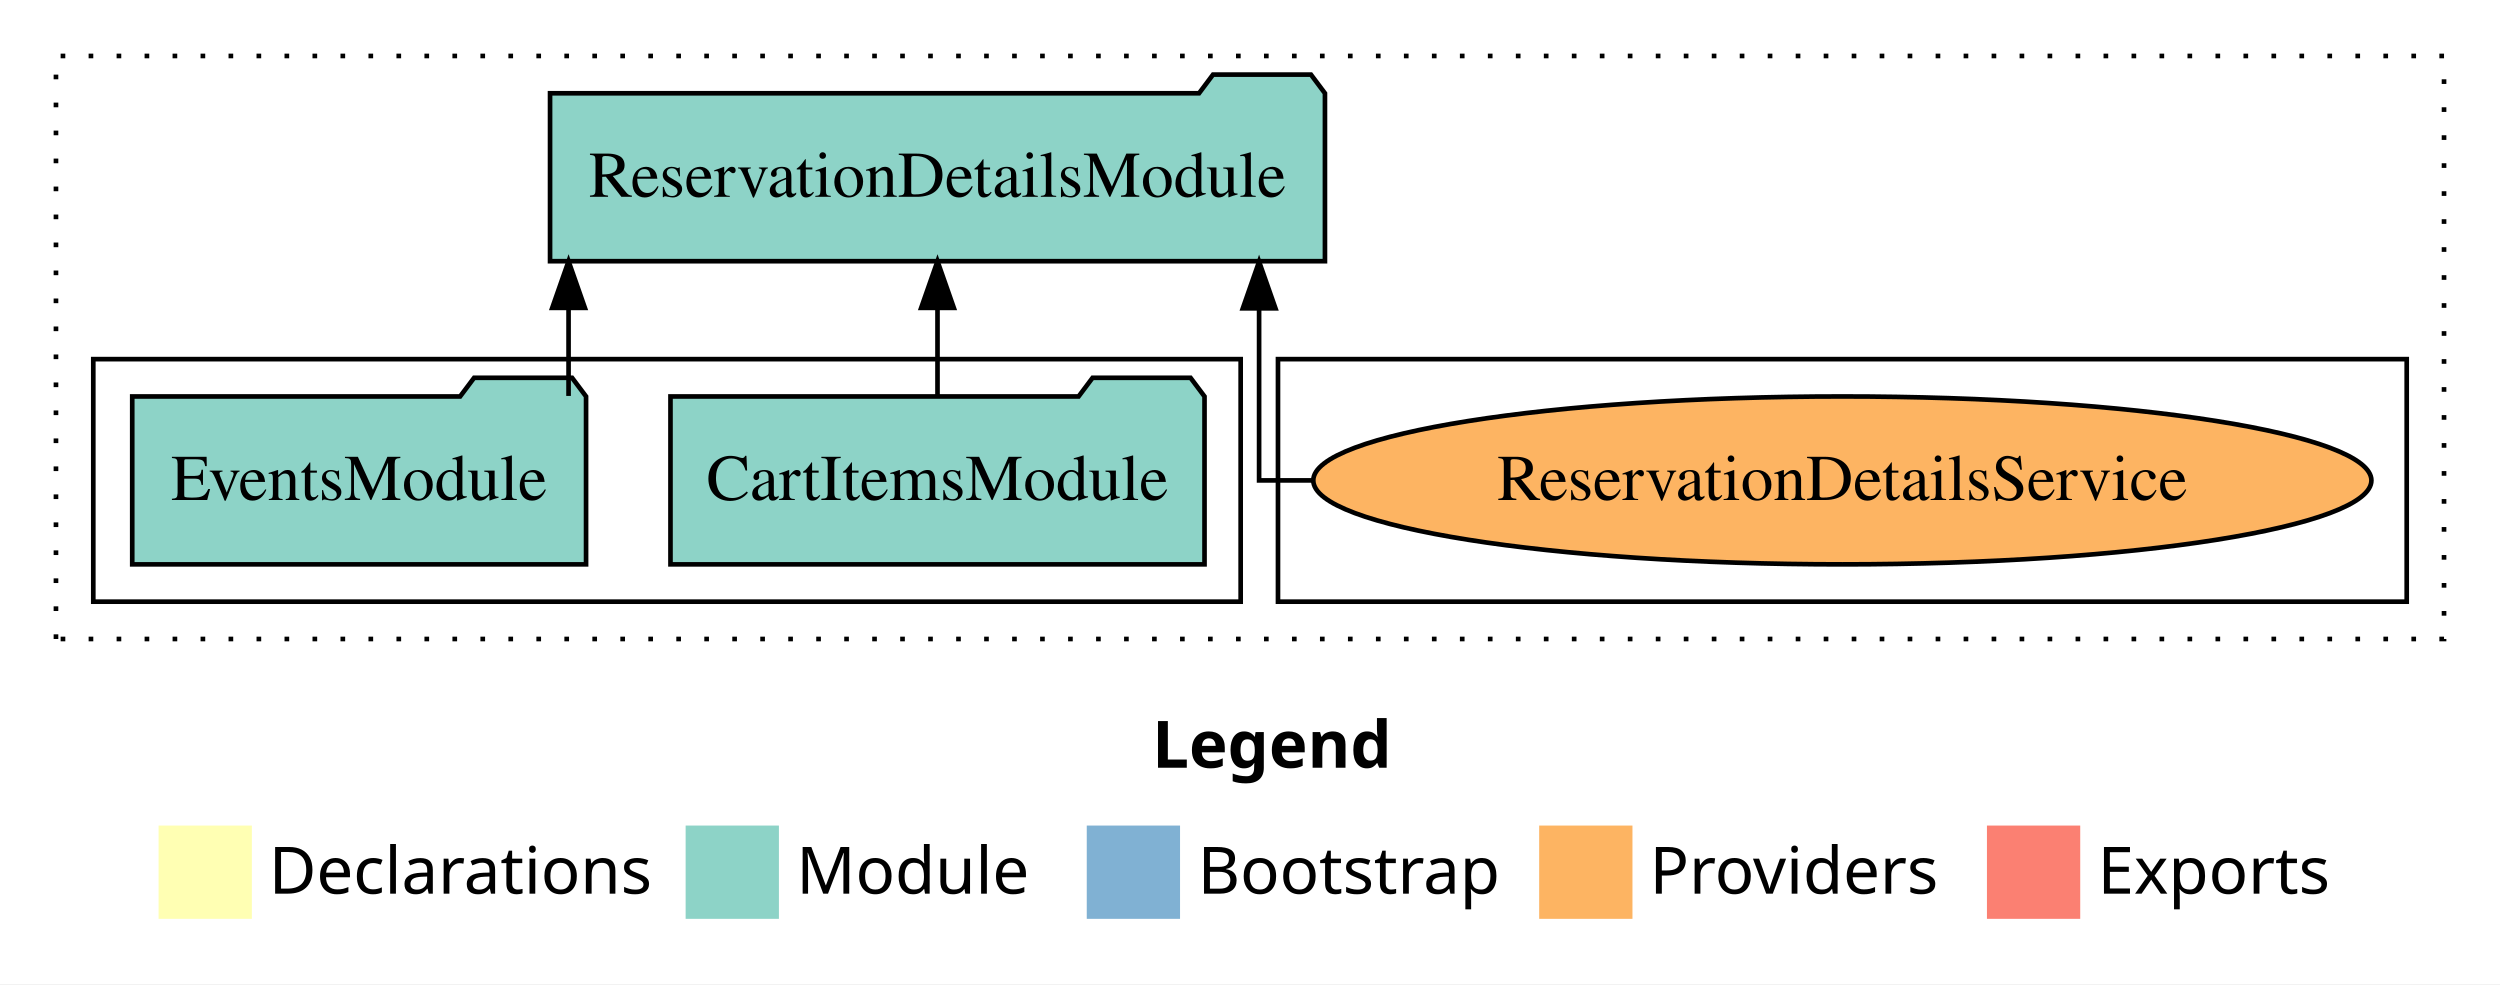
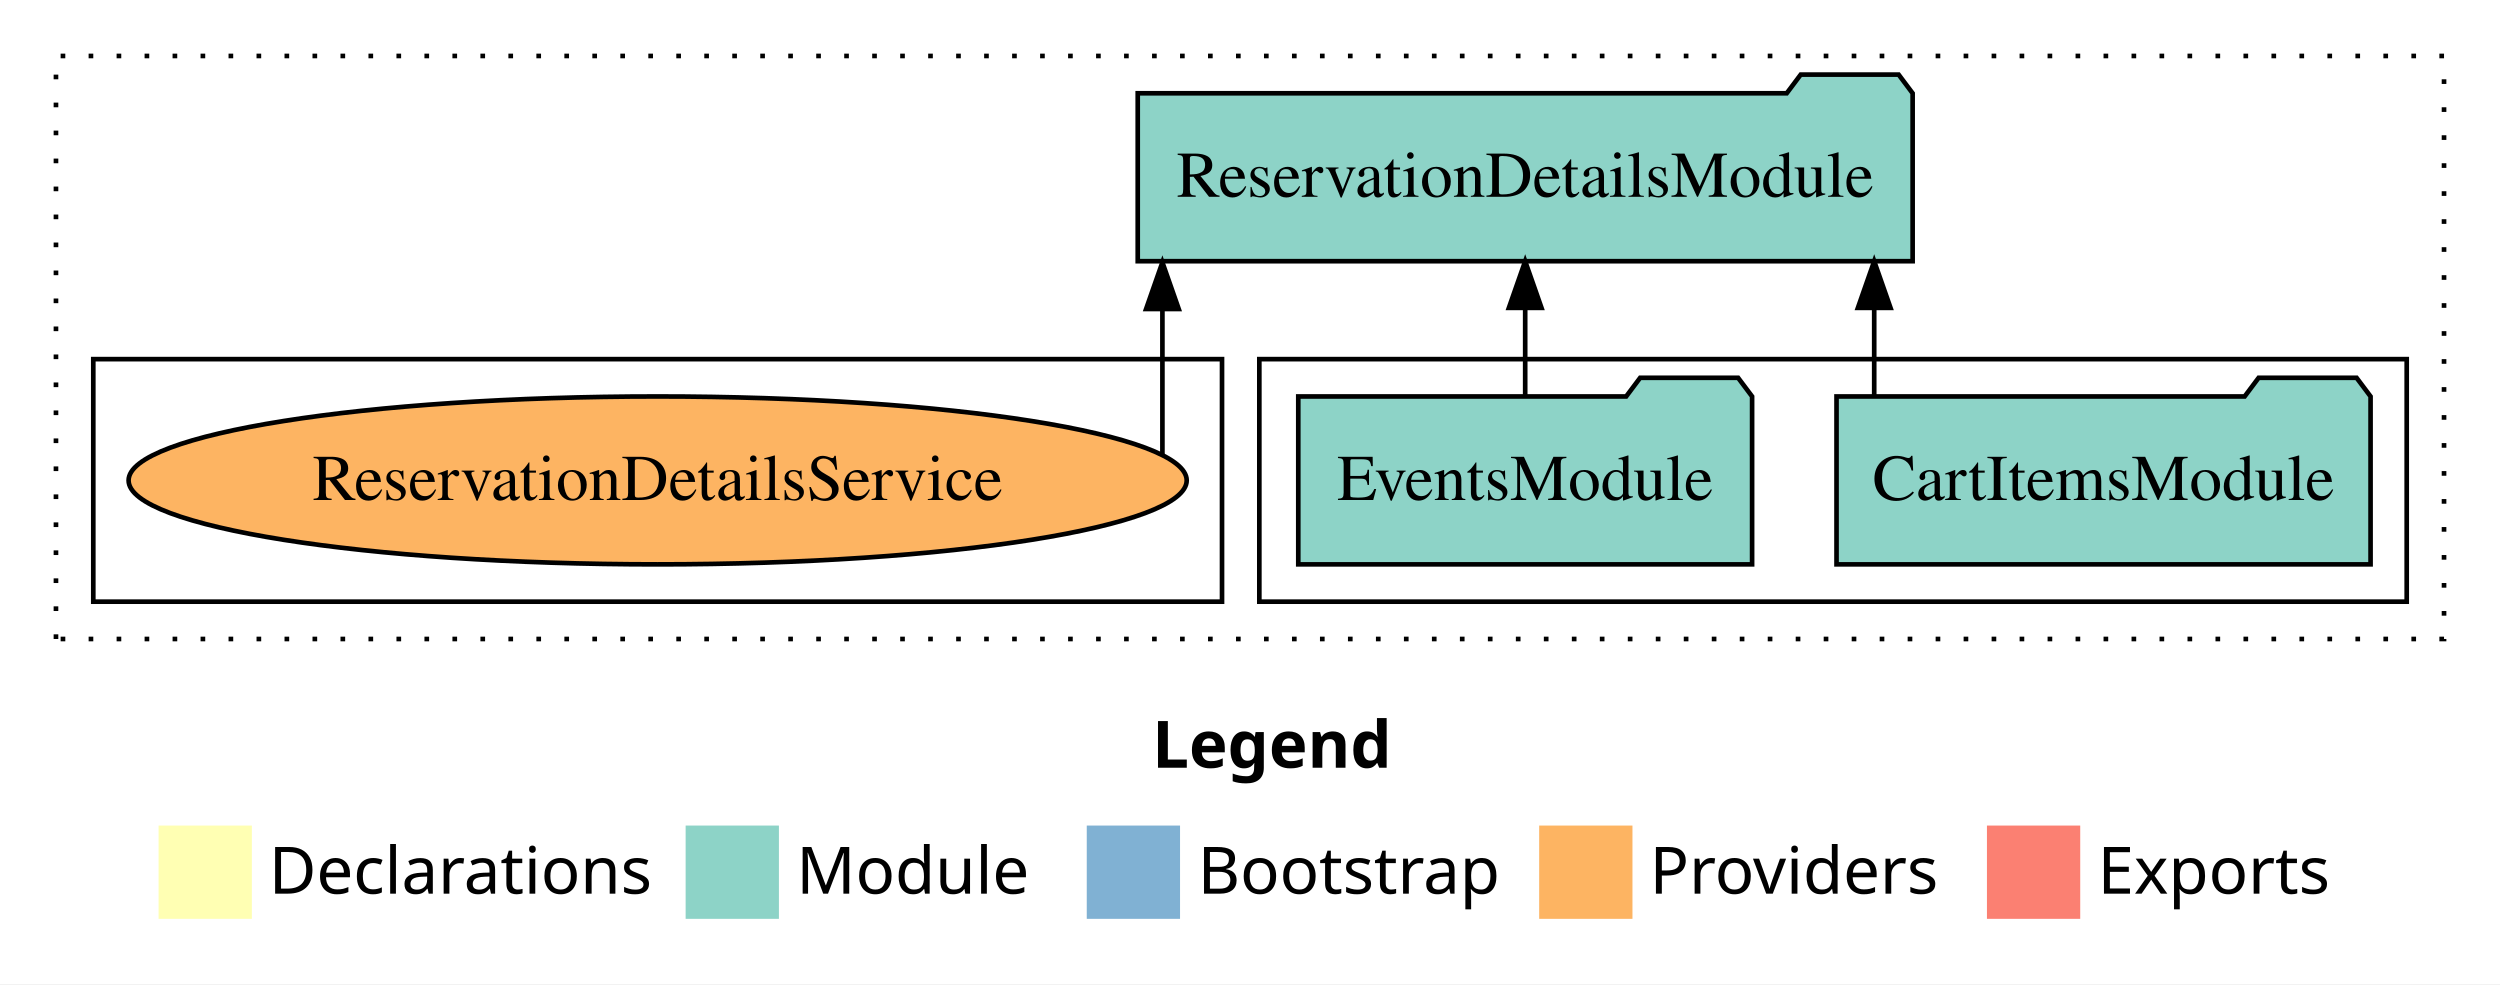
<svg xmlns="http://www.w3.org/2000/svg" width="536pt" height="211pt" viewBox="0.00 0.00 536.00 211.00">
  <g id="graph0" class="graph" transform="scale(1 1) rotate(0) translate(4 207)">
    <polygon fill="white" stroke="transparent" points="-4,4 -4,-207 532,-207 532,4 -4,4" />
    <text text-anchor="start" x="243.01" y="-42.4" font-family="Times-12" font-weight="bold" font-size="14.00">Legend</text>
    <polygon fill="#ffffb3" stroke="transparent" points="30,-10 30,-30 50,-30 50,-10 30,-10" />
    <text text-anchor="start" x="53.63" y="-15.4" font-family="Times-12" font-size="14.00">  Declarations</text>
    <polygon fill="#8dd3c7" stroke="transparent" points="143,-10 143,-30 163,-30 163,-10 143,-10" />
    <text text-anchor="start" x="166.73" y="-15.4" font-family="Times-12" font-size="14.00">  Module</text>
    <polygon fill="#80b1d3" stroke="transparent" points="229,-10 229,-30 249,-30 249,-10 229,-10" />
    <text text-anchor="start" x="252.78" y="-15.4" font-family="Times-12" font-size="14.00">  Bootstrap</text>
    <polygon fill="#fdb462" stroke="transparent" points="326,-10 326,-30 346,-30 346,-10 326,-10" />
    <text text-anchor="start" x="349.67" y="-15.4" font-family="Times-12" font-size="14.00">  Providers</text>
    <polygon fill="#fb8072" stroke="transparent" points="422,-10 422,-30 442,-30 442,-10 422,-10" />
    <text text-anchor="start" x="445.73" y="-15.4" font-family="Times-12" font-size="14.00">  Exports</text>
    <g id="clust1" class="cluster">
      <polygon fill="none" stroke="black" stroke-dasharray="1,5" points="8,-70 8,-195 520,-195 520,-70 8,-70" />
    </g>
+     <g id="clust3" class="cluster">
+       <polygon fill="none" stroke="black" points="266,-78 266,-130 512,-130 512,-78 266,-78" />
+     </g>
    <g id="clust6" class="cluster">
-       <polygon fill="none" stroke="black" points="270,-78 270,-130 512,-130 512,-78 270,-78" />
-     </g>
-     <g id="clust3" class="cluster">
-       <polygon fill="none" stroke="black" points="16,-78 16,-130 262,-130 262,-78 16,-78" />
+       <polygon fill="none" stroke="black" points="16,-78 16,-130 258,-130 258,-78 16,-78" />
    </g>
    <g id="node1" class="node">
-       <polygon fill="#8dd3c7" stroke="black" points="254.25,-122 251.25,-126 230.25,-126 227.25,-122 139.75,-122 139.75,-86 254.25,-86 254.25,-122" />
-       <text text-anchor="middle" x="197" y="-99.8" font-family="Times,serif" font-size="14.00">CartItemsModule</text>
+       <polygon fill="#8dd3c7" stroke="black" points="504.25,-122 501.25,-126 480.25,-126 477.25,-122 389.75,-122 389.75,-86 504.25,-86 504.25,-122" />
+       <text text-anchor="middle" x="447" y="-99.8" font-family="Times,serif" font-size="14.00">CartItemsModule</text>
    </g>
    <g id="node3" class="node">
-       <polygon fill="#8dd3c7" stroke="black" points="280.07,-187 277.07,-191 256.07,-191 253.07,-187 113.93,-187 113.93,-151 280.07,-151 280.07,-187" />
-       <text text-anchor="middle" x="197" y="-164.8" font-family="Times,serif" font-size="14.00">ReservationDetailsModule</text>
+       <polygon fill="#8dd3c7" stroke="black" points="406.07,-187 403.07,-191 382.07,-191 379.07,-187 239.93,-187 239.93,-151 406.07,-151 406.07,-187" />
+       <text text-anchor="middle" x="323" y="-164.8" font-family="Times,serif" font-size="14.00">ReservationDetailsModule</text>
    </g>
    <g id="edge1" class="edge">
-       <path fill="none" stroke="black" d="M197,-122.11C197,-122.11 197,-140.99 197,-140.99" />
-       <polygon fill="black" stroke="black" points="193.5,-140.99 197,-150.99 200.5,-140.99 193.5,-140.99" />
+       <path fill="none" stroke="black" d="M397.83,-122.11C397.83,-122.11 397.83,-140.99 397.83,-140.99" />
+       <polygon fill="black" stroke="black" points="394.33,-140.99 397.83,-150.99 401.33,-140.99 394.33,-140.99" />
    </g>
    <g id="node2" class="node">
-       <polygon fill="#8dd3c7" stroke="black" points="121.65,-122 118.65,-126 97.65,-126 94.65,-122 24.35,-122 24.35,-86 121.65,-86 121.65,-122" />
-       <text text-anchor="middle" x="73" y="-99.8" font-family="Times,serif" font-size="14.00">EventsModule</text>
+       <polygon fill="#8dd3c7" stroke="black" points="371.65,-122 368.65,-126 347.65,-126 344.65,-122 274.35,-122 274.35,-86 371.65,-86 371.65,-122" />
+       <text text-anchor="middle" x="323" y="-99.8" font-family="Times,serif" font-size="14.00">EventsModule</text>
    </g>
    <g id="edge2" class="edge">
-       <path fill="none" stroke="black" d="M117.9,-122.11C117.9,-122.11 117.9,-140.99 117.9,-140.99" />
-       <polygon fill="black" stroke="black" points="114.4,-140.99 117.9,-150.99 121.4,-140.99 114.4,-140.99" />
+       <path fill="none" stroke="black" d="M323,-122.11C323,-122.11 323,-140.99 323,-140.99" />
+       <polygon fill="black" stroke="black" points="319.5,-140.99 323,-150.99 326.5,-140.99 319.5,-140.99" />
    </g>
    <g id="node4" class="node">
-       <ellipse fill="#fdb462" stroke="black" cx="391" cy="-104" rx="113.43" ry="18" />
-       <text text-anchor="middle" x="391" y="-99.8" font-family="Times,serif" font-size="14.00">ReservationDetailsService</text>
+       <ellipse fill="#fdb462" stroke="black" cx="137" cy="-104" rx="113.43" ry="18" />
+       <text text-anchor="middle" x="137" y="-99.8" font-family="Times,serif" font-size="14.00">ReservationDetailsService</text>
    </g>
    <g id="edge3" class="edge">
-       <path fill="none" stroke="black" d="M277.49,-104C270.35,-104 265.95,-104 265.95,-104 265.95,-104 265.95,-140.89 265.95,-140.89" />
-       <polygon fill="black" stroke="black" points="262.46,-140.89 265.95,-150.89 269.46,-140.89 262.46,-140.89" />
+       <path fill="none" stroke="black" d="M245.22,-109.54C245.22,-109.54 245.22,-140.75 245.22,-140.75" />
+       <polygon fill="black" stroke="black" points="241.72,-140.75 245.22,-150.75 248.72,-140.75 241.72,-140.75" />
    </g>
  </g>
</svg>
